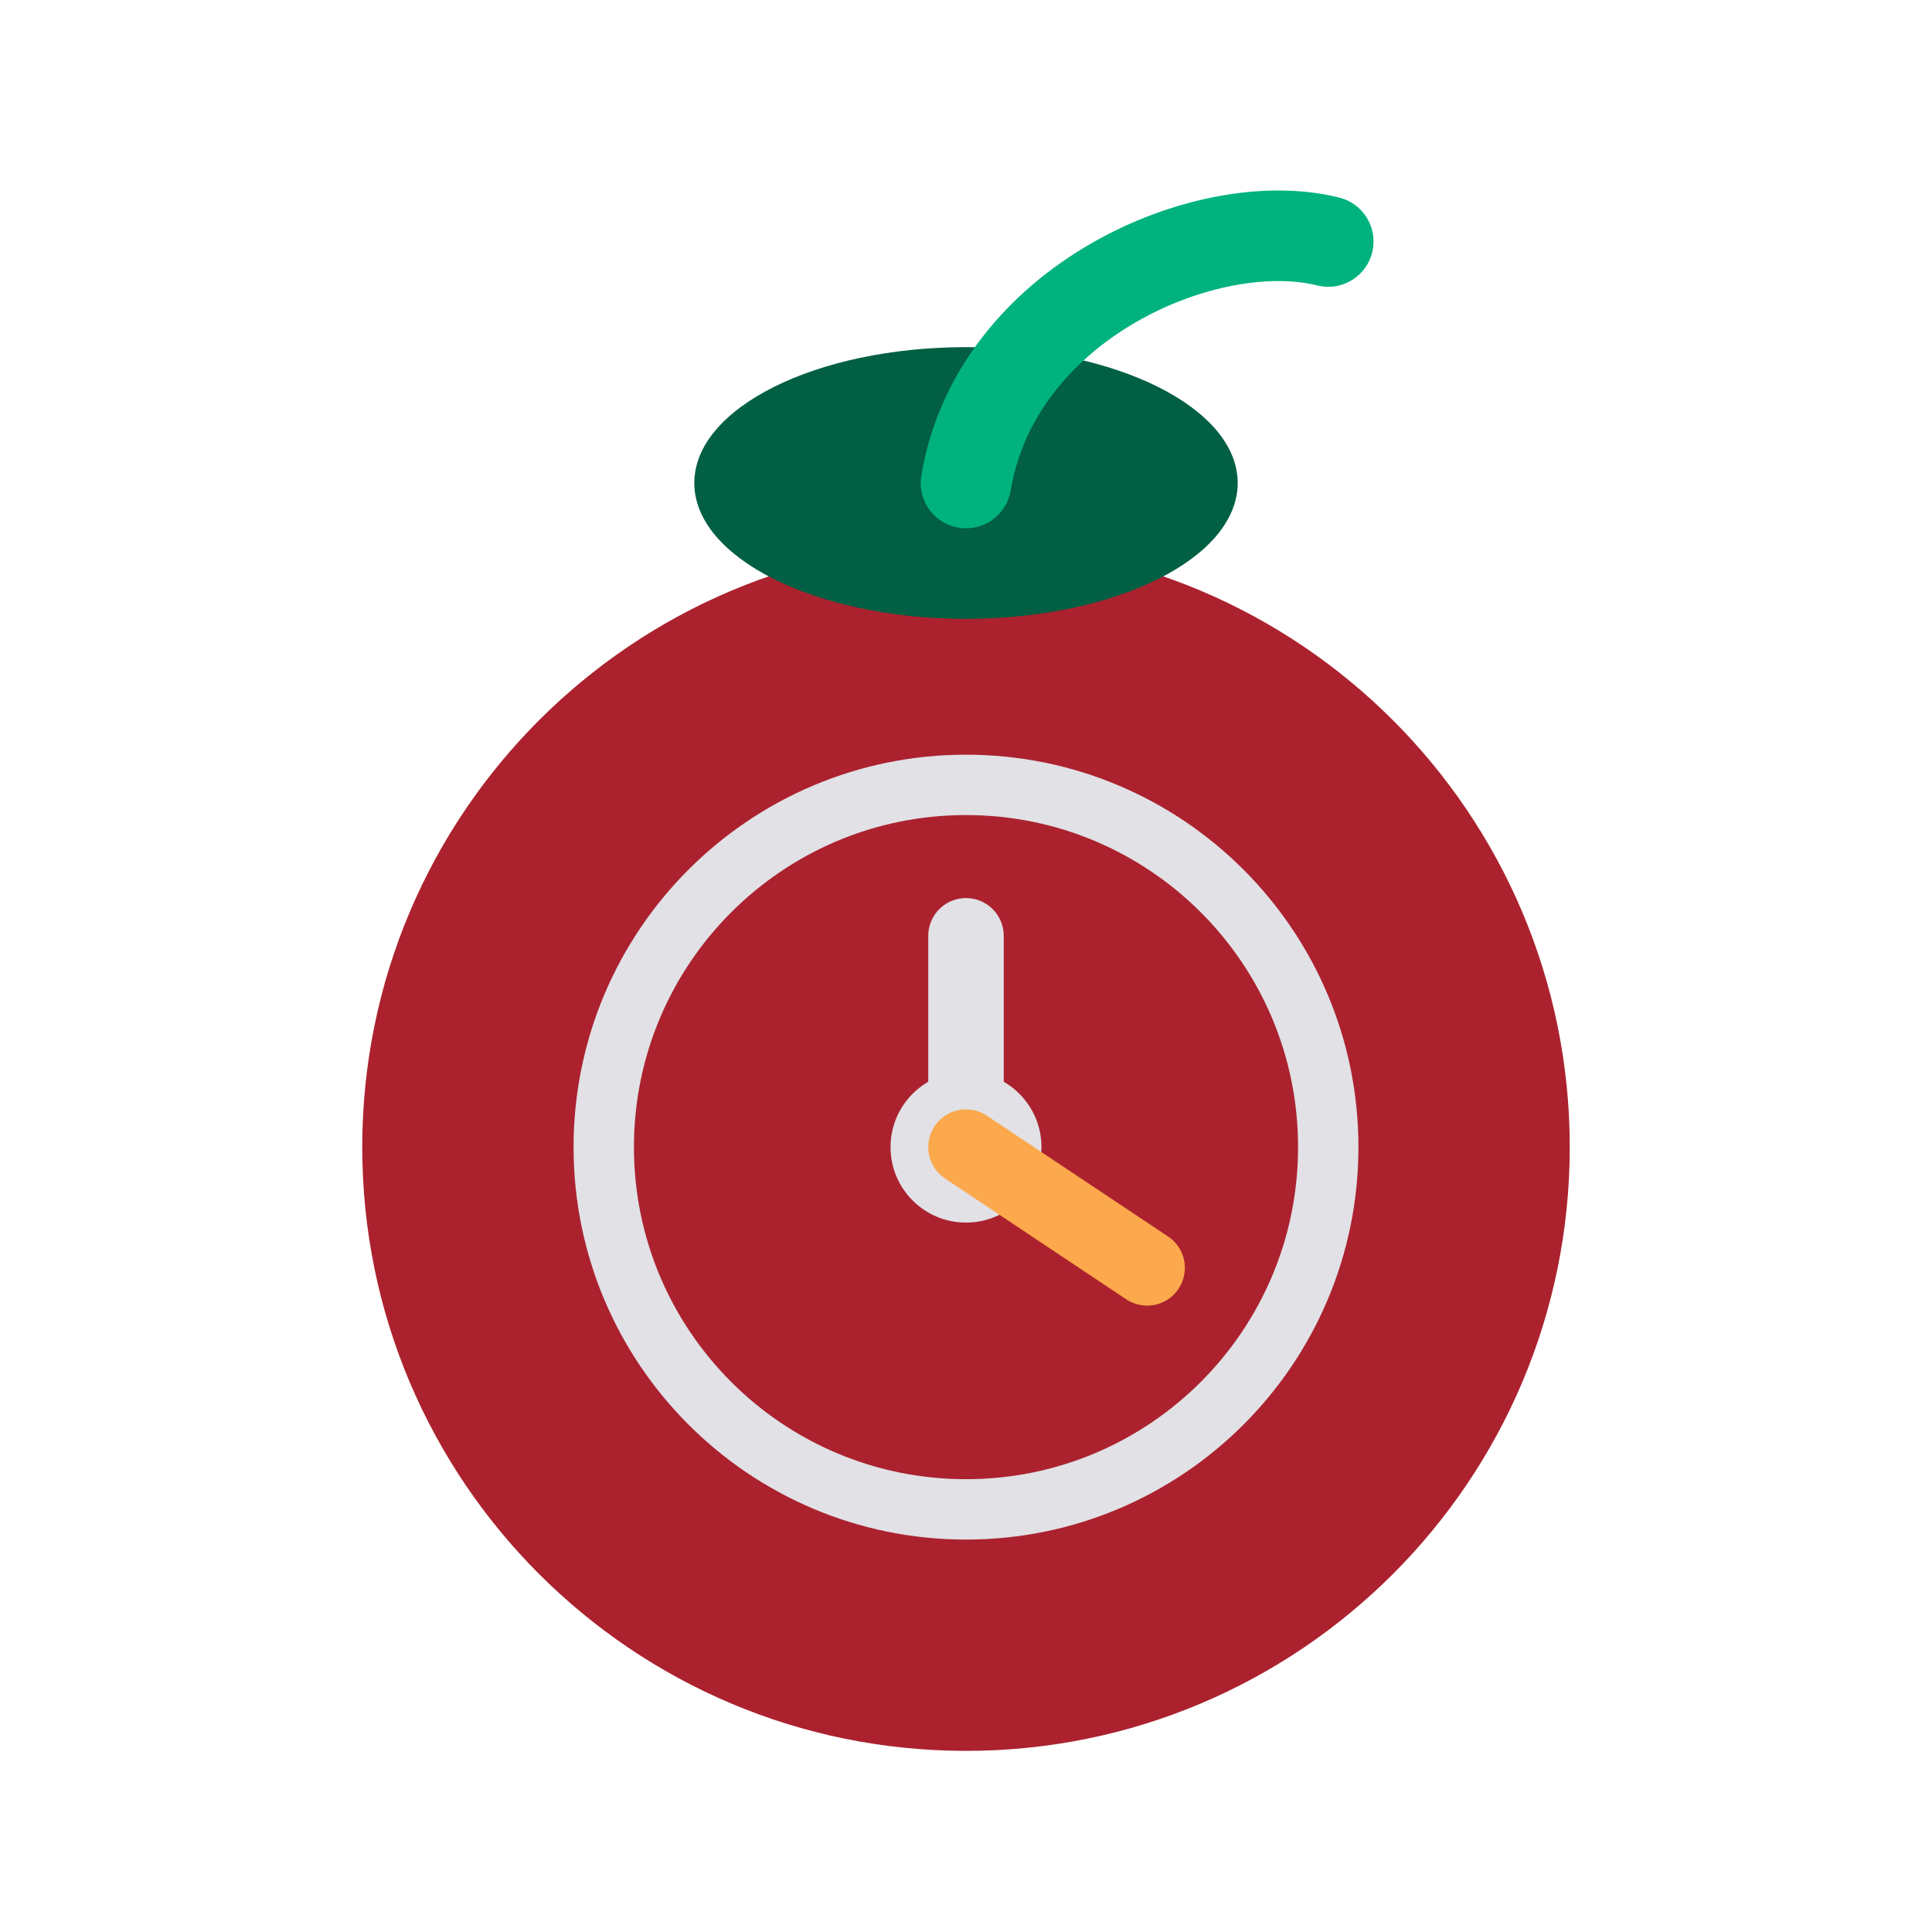
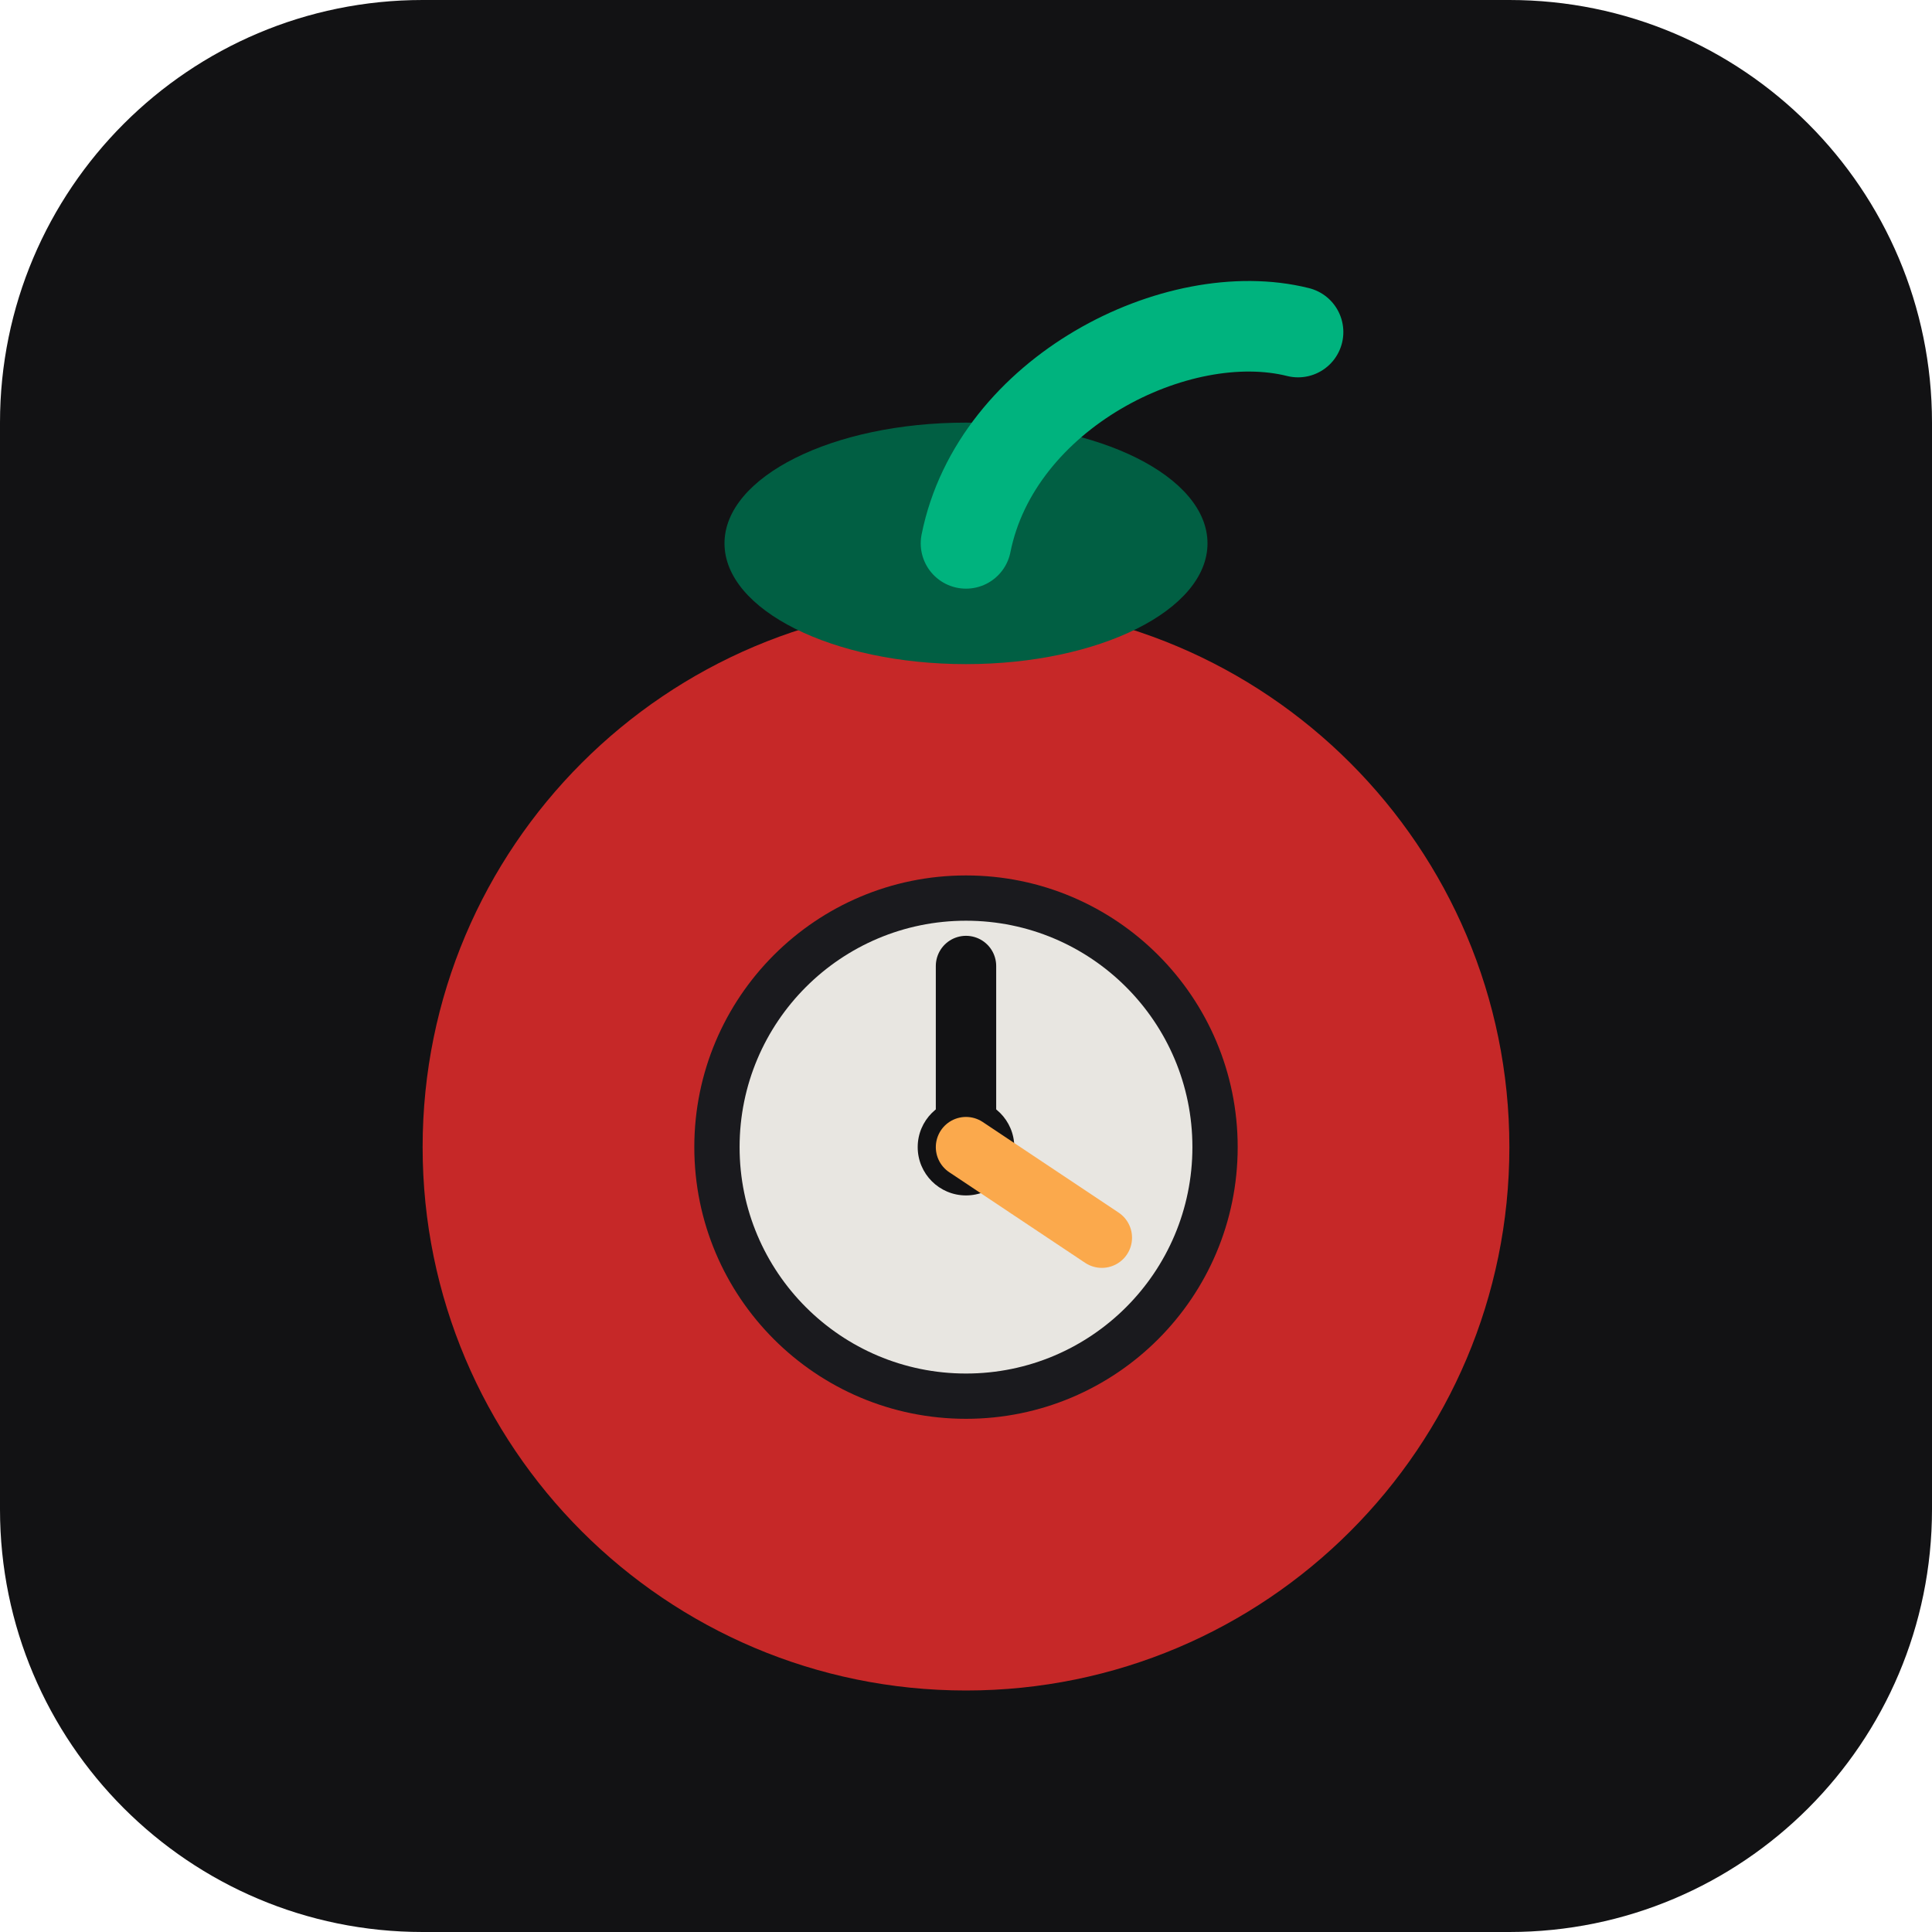
- <svg xmlns="http://www.w3.org/2000/svg" viewBox="0 0 64 64" fill="none">
-   <circle cx="32" cy="38" r="20" fill="#AB222E" />
-   <ellipse cx="32" cy="16" rx="9" ry="4.5" fill="#015F43" />
-   <path d="M32 16c1-6 8-9 12-8" stroke="#00B37E" stroke-width="3" stroke-linecap="round" />
-   <circle cx="32" cy="38" r="12" stroke="#E1E1E6" stroke-width="2" fill="none" />
-   <circle cx="32" cy="38" r="2.5" fill="#E1E1E6" />
-   <path d="M32 38v-7" stroke="#E1E1E6" stroke-width="2.5" stroke-linecap="round" />
-   <path d="M32 38l6 4" stroke="#FBA94C" stroke-width="2.5" stroke-linecap="round" />
+ <svg xmlns="http://www.w3.org/2000/svg" viewBox="0 0 64 64">
+   <rect width="64" height="64" rx="14" fill="#121214" />
+   <circle cx="32" cy="38" r="18" fill="#C62828" />
+   <ellipse cx="32" cy="18" rx="8" ry="4" fill="#015F43" />
+   <path d="M32 18c1-5 7-8 11-7" stroke="#00B37E" stroke-width="3" stroke-linecap="round" fill="none" />
+   <circle cx="32" cy="38" r="9" fill="#1A1A1E" />
+   <circle cx="32" cy="38" r="7.5" fill="#E8E6E1" />
+   <circle cx="32" cy="38" r="1.6" fill="#121214" />
+   <path d="M32 38V32" stroke="#121214" stroke-width="2" stroke-linecap="round" />
+   <path d="M32 38l4.5 3" stroke="#FBA94C" stroke-width="2" stroke-linecap="round" />
</svg>
